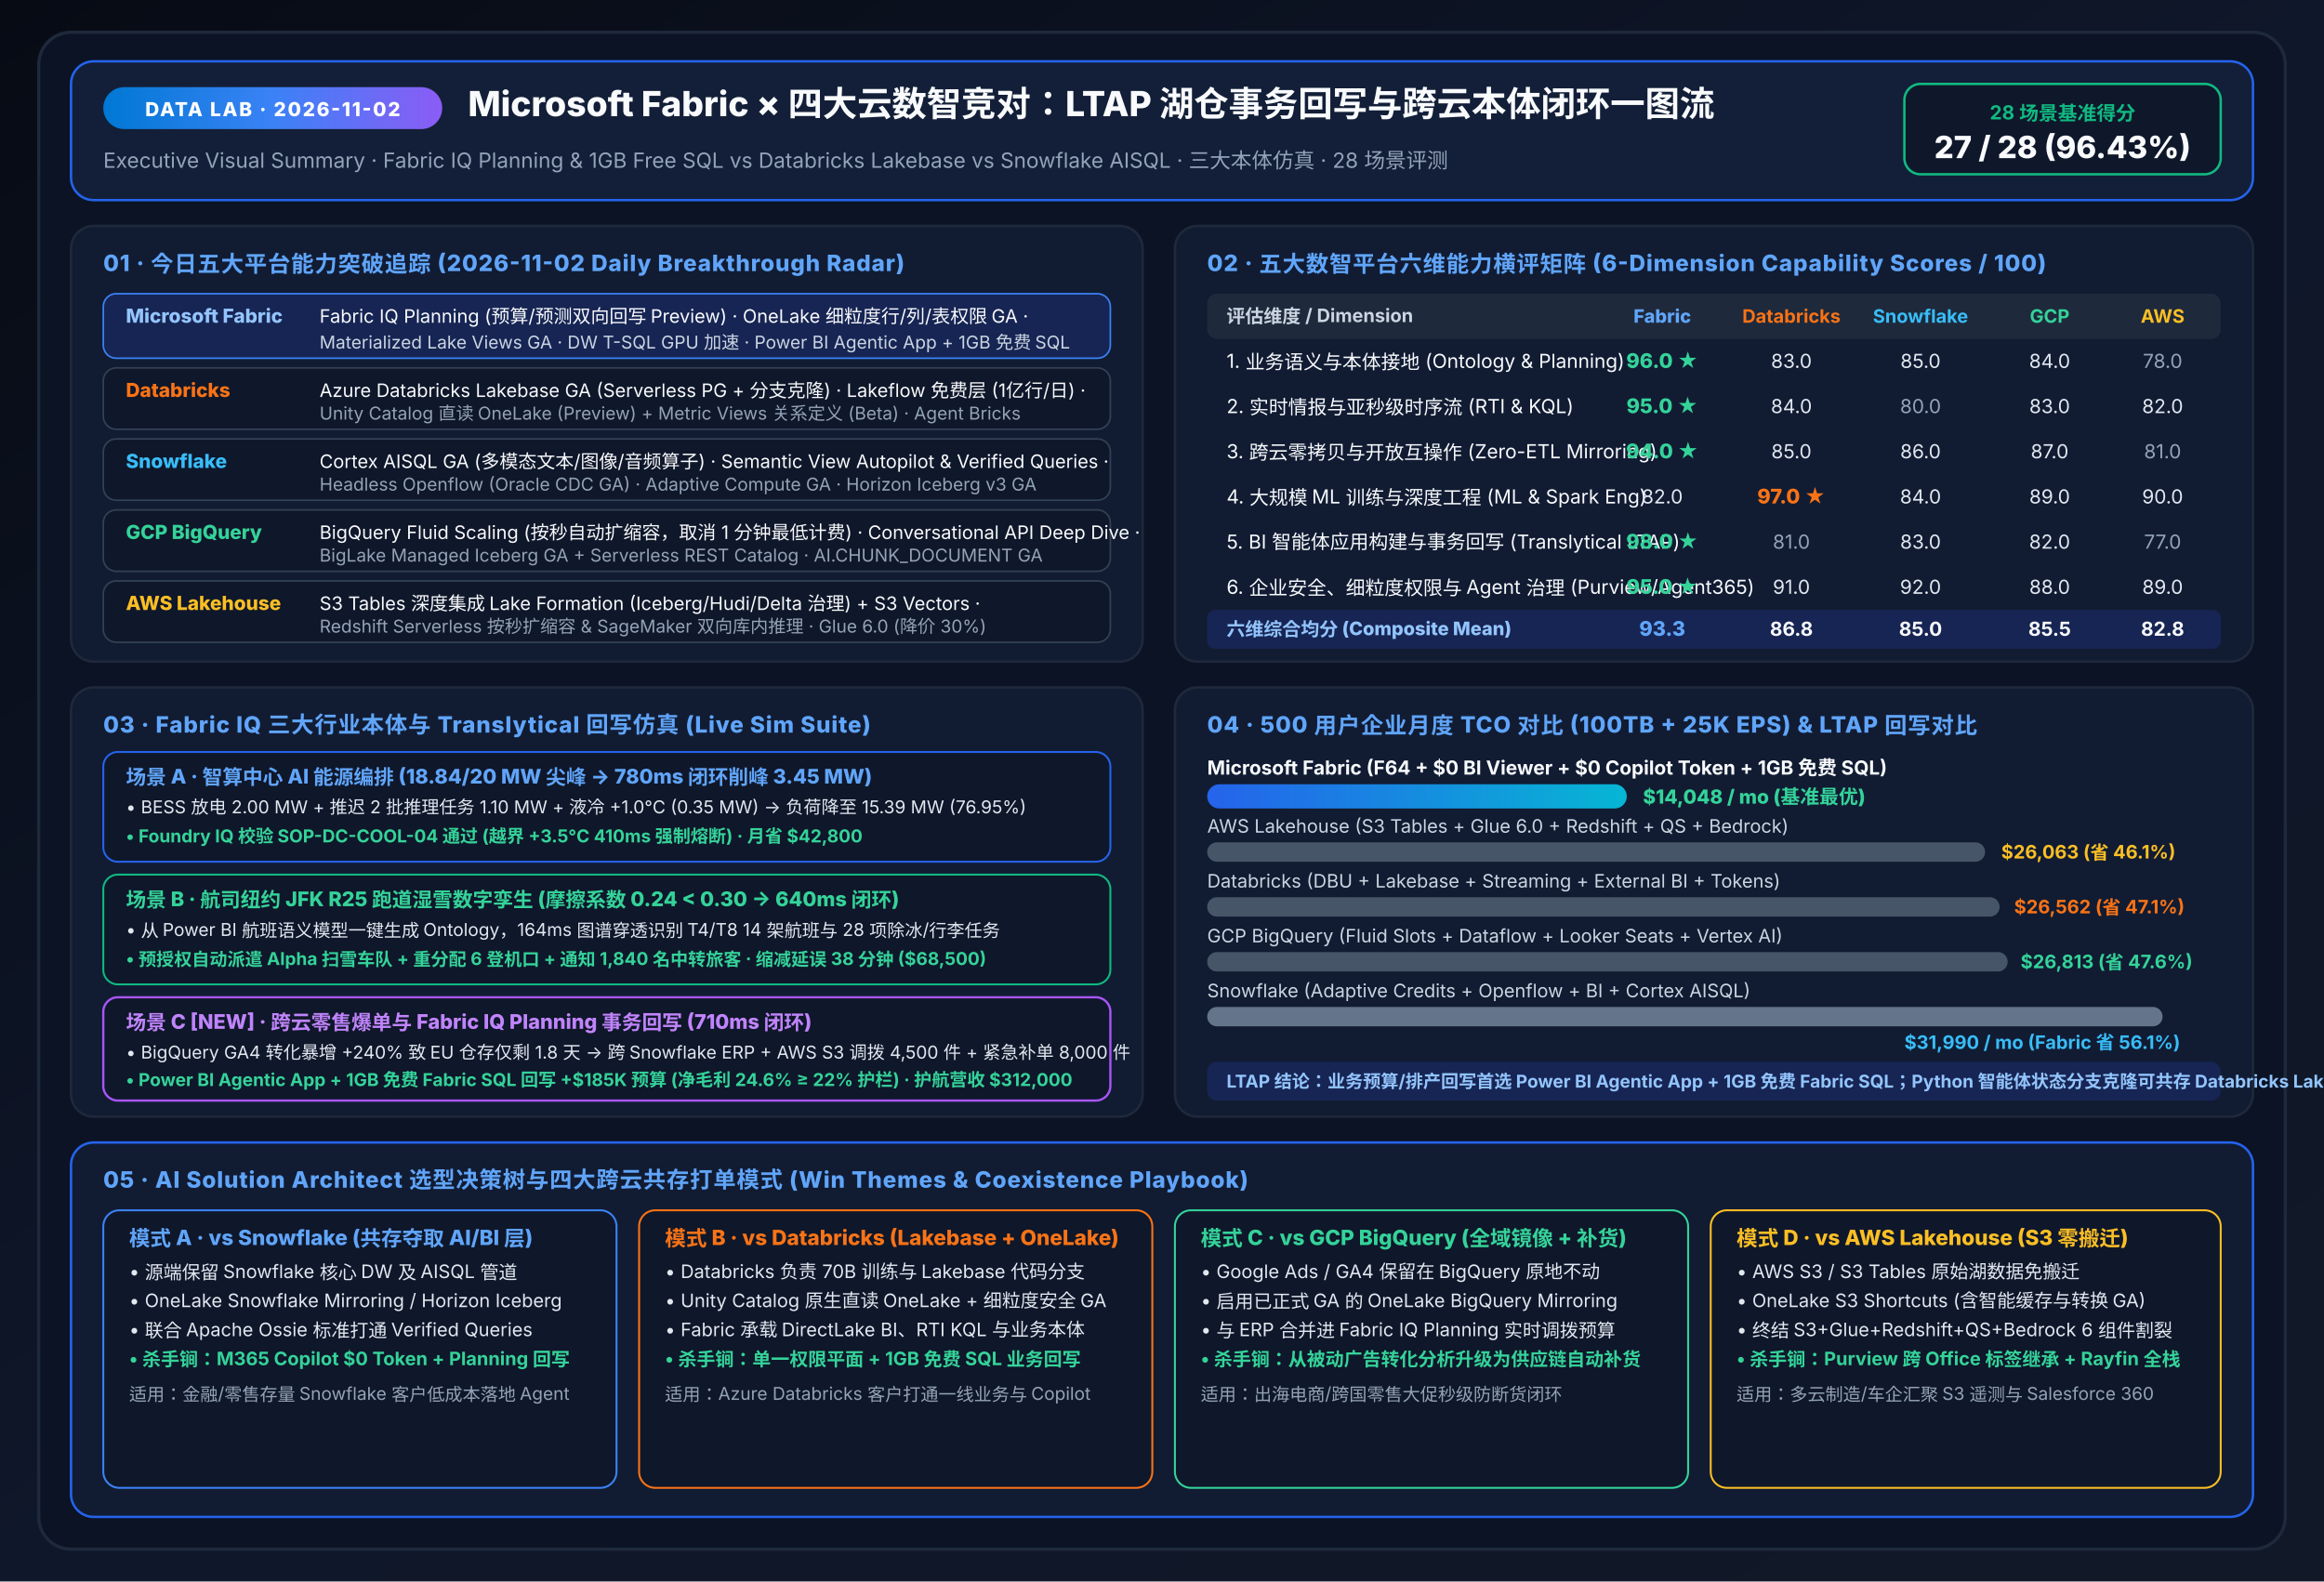
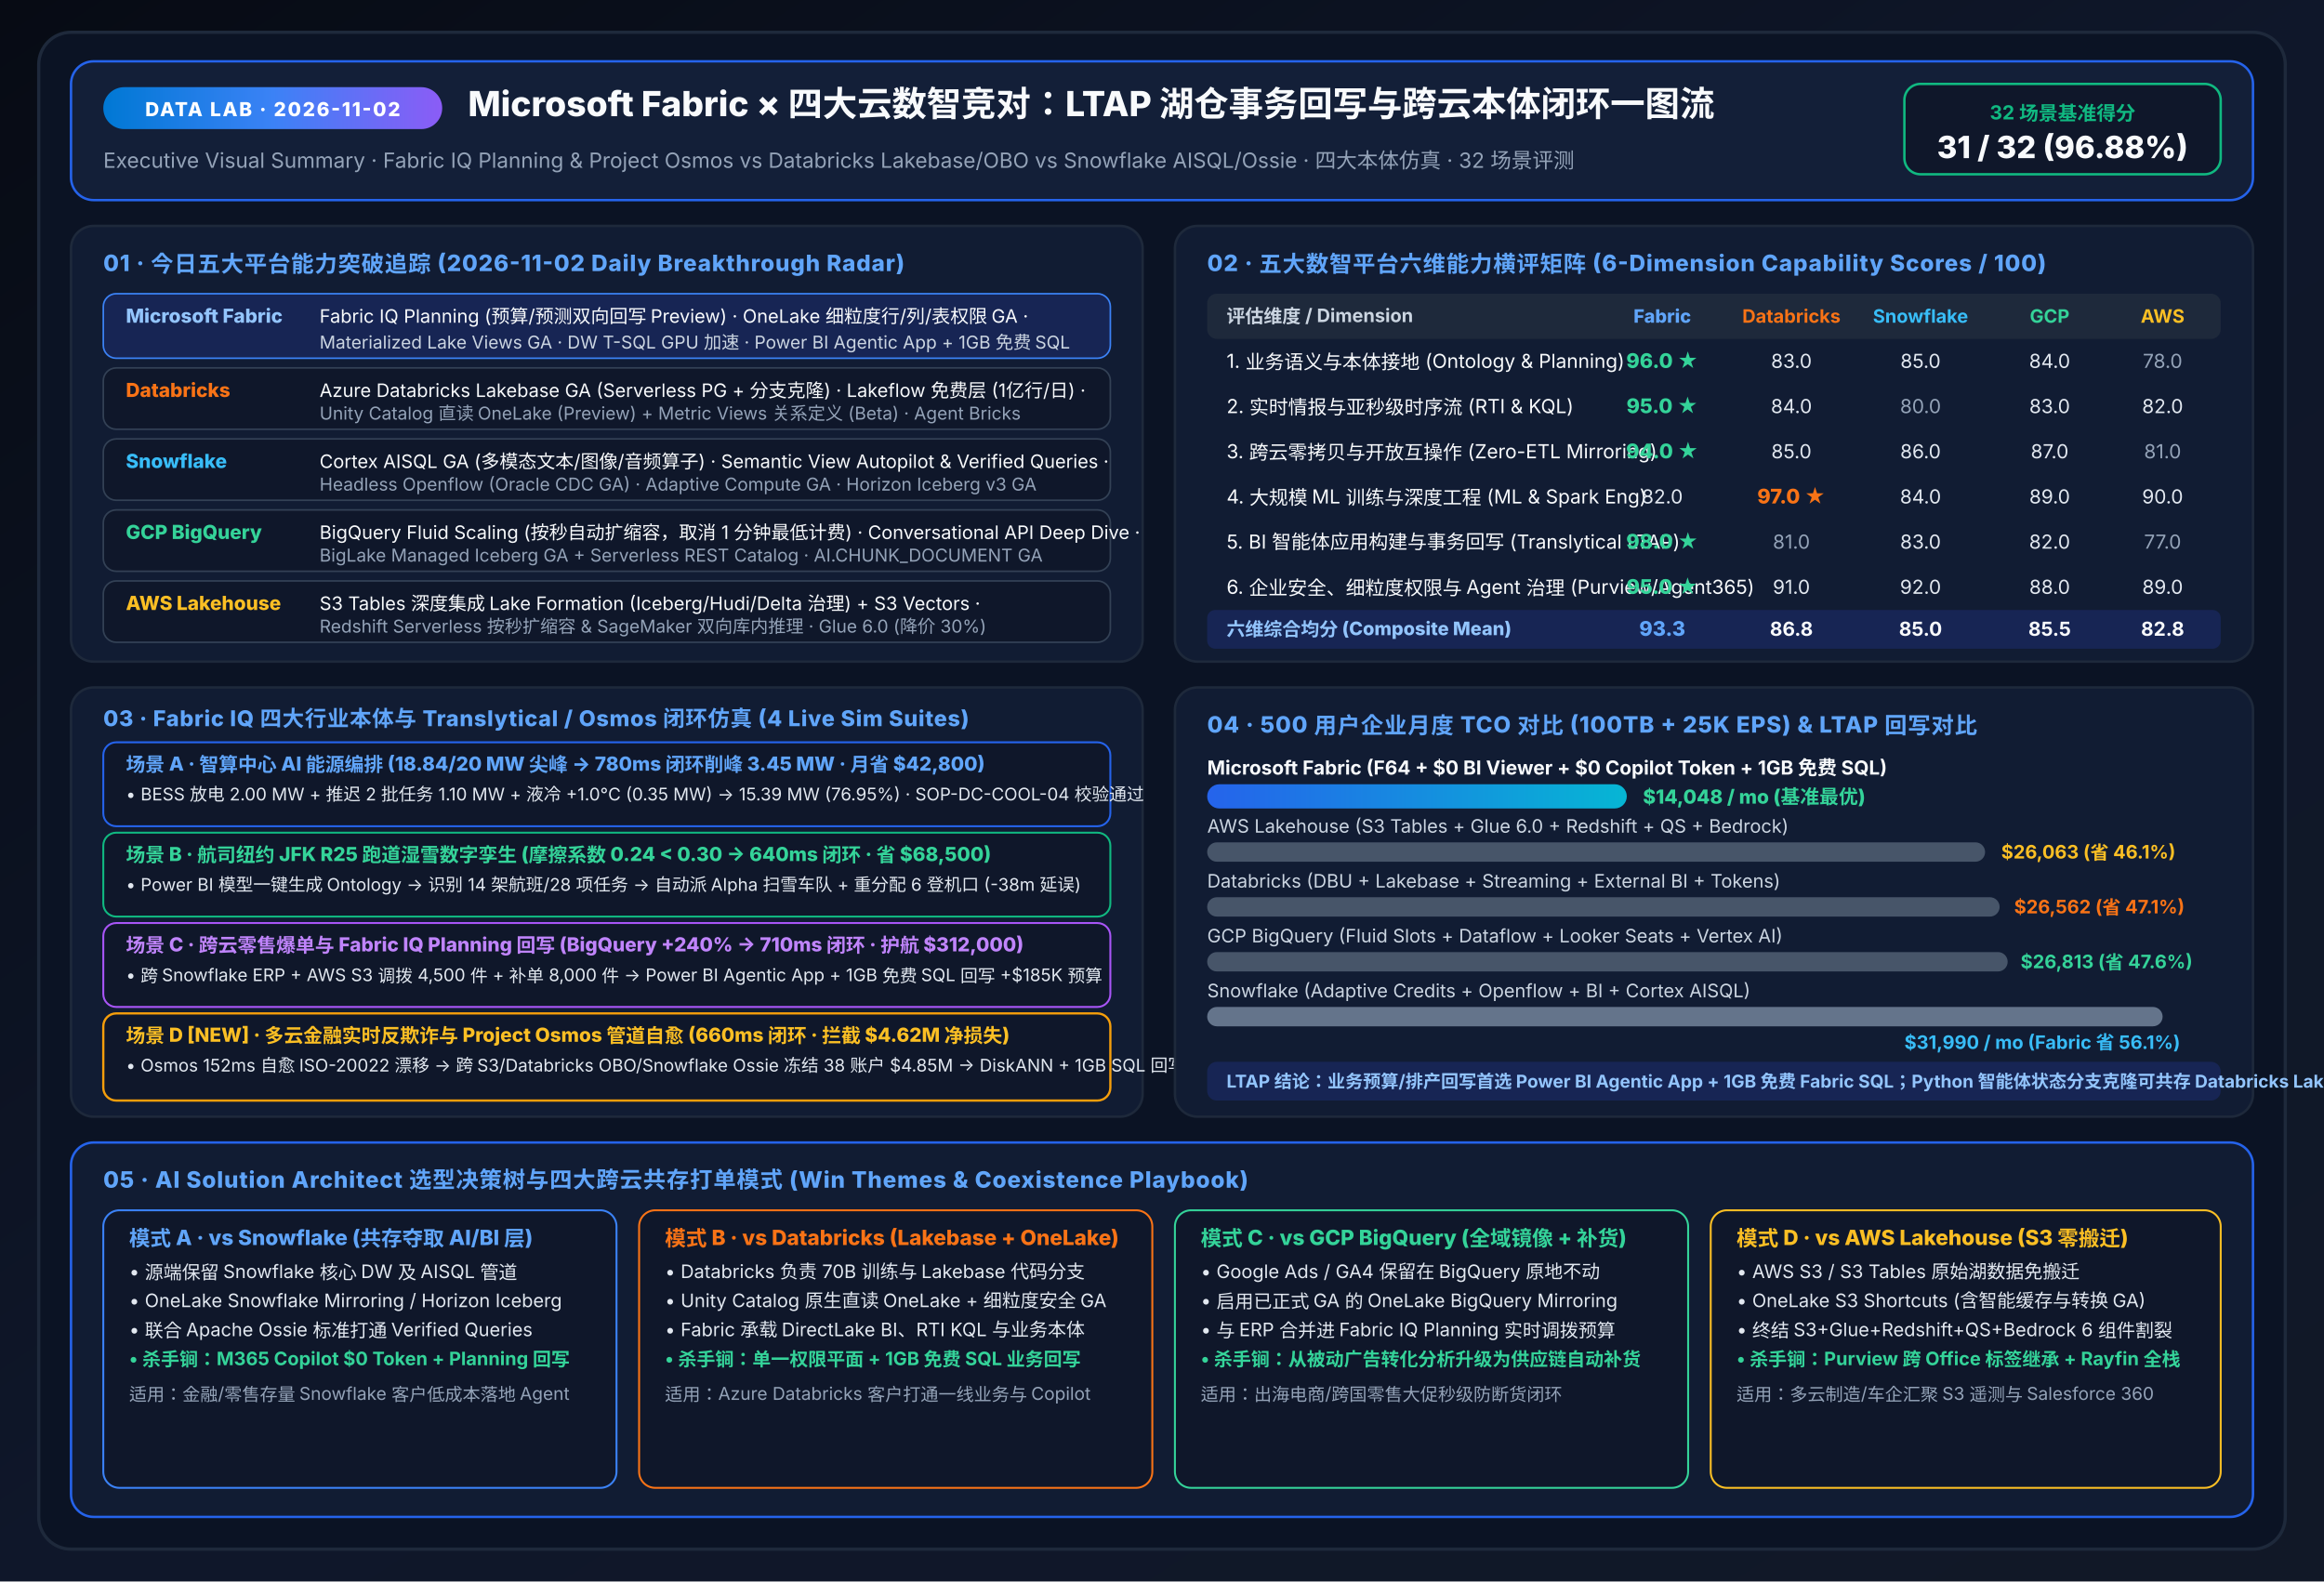
<svg xmlns="http://www.w3.org/2000/svg" viewBox="0 0 1440 980" width="1440" height="980" font-family="-apple-system, BlinkMacSystemFont, 'Segoe UI', 'PingFang SC', 'Microsoft YaHei', sans-serif">
  <defs>
    <linearGradient id="bgGrad" x1="0%" y1="0%" x2="100%" y2="100%">
      <stop offset="0%" stop-color="#070B14" />
      <stop offset="50%" stop-color="#0F172A" />
      <stop offset="100%" stop-color="#111827" />
    </linearGradient>
    <linearGradient id="accentGrad" x1="0%" y1="0%" x2="100%" y2="0%">
      <stop offset="0%" stop-color="#0078D4" />
      <stop offset="50%" stop-color="#3B82F6" />
      <stop offset="100%" stop-color="#8B5CF6" />
    </linearGradient>
    <linearGradient id="fabricBar" x1="0%" y1="0%" x2="100%" y2="0%">
      <stop offset="0%" stop-color="#2563EB" />
      <stop offset="100%" stop-color="#06B6D4" />
    </linearGradient>
  </defs>
  <rect width="1440" height="980" fill="url(#bgGrad)" />
  <rect x="24" y="20" width="1392" height="940" rx="20" fill="#0B1324" stroke="#1E293B" stroke-width="2" />
  <rect x="44" y="38" width="1352" height="86" rx="14" fill="#131F38" stroke="#2563EB" stroke-width="1.5" />
  <rect x="64" y="54" width="210" height="26" rx="13" fill="url(#accentGrad)" />
  <text x="169" y="72" fill="#FFFFFF" font-size="12" font-weight="800" text-anchor="middle" letter-spacing="1">DATA LAB · 2026-11-02</text>
  <text x="290" y="72" fill="#F8FAFC" font-size="21.5" font-weight="800">Microsoft Fabric × 四大云数智竞对：LTAP 湖仓事务回写与跨云本体闭环一图流</text>
-   <text x="64" y="104" fill="#94A3B8" font-size="13">Executive Visual Summary · Fabric IQ Planning &amp; 1GB Free SQL vs Databricks Lakebase vs Snowflake AISQL · 三大本体仿真 · 28 场景评测</text>
+   <text x="64" y="104" fill="#94A3B8" font-size="13">Executive Visual Summary · Fabric IQ Planning &amp; Project Osmos vs Databricks Lakebase/OBO vs Snowflake AISQL/Ossie · 四大本体仿真 · 32 场景评测</text>
  <rect x="1180" y="52" width="196" height="56" rx="10" fill="#0F172A" stroke="#10B981" stroke-width="1.5" />
-   <text x="1278" y="74" fill="#10B981" font-size="12" font-weight="700" text-anchor="middle">28 场景基准得分</text>
-   <text x="1278" y="98" fill="#F8FAFC" font-size="19" font-weight="800" text-anchor="middle">27 / 28 (96.43%)</text>
+   <text x="1278" y="74" fill="#10B981" font-size="12" font-weight="700" text-anchor="middle">32 场景基准得分</text>
+   <text x="1278" y="98" fill="#F8FAFC" font-size="19" font-weight="800" text-anchor="middle">31 / 32 (96.88%)</text>
  <rect x="44" y="140" width="664" height="270" rx="14" fill="#111C33" stroke="#1E293B" stroke-width="1.5" />
  <text x="64" y="168" fill="#60A5FA" font-size="14" font-weight="800" letter-spacing="0.5">01 · 今日五大平台能力突破追踪 (2026-11-02 Daily Breakthrough Radar)</text>
  <rect x="64" y="182" width="624" height="40" rx="8" fill="#172554" stroke="#3B82F6" stroke-width="1" />
  <text x="78" y="200" fill="#93C5FD" font-size="12" font-weight="800">Microsoft Fabric</text>
  <text x="198" y="200" fill="#F8FAFC" font-size="11.5">Fabric IQ Planning (预算/预测双向回写 Preview) · OneLake 细粒度行/列/表权限 GA ·</text>
  <text x="198" y="216" fill="#CBD5E1" font-size="11">Materialized Lake Views GA · DW T-SQL GPU 加速 · Power BI Agentic App + 1GB 免费 SQL</text>
  <rect x="64" y="228" width="624" height="38" rx="8" fill="#0F172A" stroke="#334155" stroke-width="1" />
  <text x="78" y="246" fill="#F97316" font-size="12" font-weight="800">Databricks</text>
  <text x="198" y="246" fill="#F8FAFC" font-size="11.5">Azure Databricks Lakebase GA (Serverless PG + 分支克隆) · Lakeflow 免费层 (1亿行/日) ·</text>
  <text x="198" y="260" fill="#94A3B8" font-size="11">Unity Catalog 直读 OneLake (Preview) + Metric Views 关系定义 (Beta) · Agent Bricks</text>
  <rect x="64" y="272" width="624" height="38" rx="8" fill="#0F172A" stroke="#334155" stroke-width="1" />
  <text x="78" y="290" fill="#38BDF8" font-size="12" font-weight="800">Snowflake</text>
  <text x="198" y="290" fill="#F8FAFC" font-size="11.5">Cortex AISQL GA (多模态文本/图像/音频算子) · Semantic View Autopilot &amp; Verified Queries ·</text>
  <text x="198" y="304" fill="#94A3B8" font-size="11">Headless Openflow (Oracle CDC GA) · Adaptive Compute GA · Horizon Iceberg v3 GA</text>
  <rect x="64" y="316" width="624" height="38" rx="8" fill="#0F172A" stroke="#334155" stroke-width="1" />
  <text x="78" y="334" fill="#34D399" font-size="12" font-weight="800">GCP BigQuery</text>
  <text x="198" y="334" fill="#F8FAFC" font-size="11.5">BigQuery Fluid Scaling (按秒自动扩缩容，取消 1 分钟最低计费) · Conversational API Deep Dive ·</text>
  <text x="198" y="348" fill="#94A3B8" font-size="11">BigLake Managed Iceberg GA + Serverless REST Catalog · AI.CHUNK_DOCUMENT GA</text>
  <rect x="64" y="360" width="624" height="38" rx="8" fill="#0F172A" stroke="#334155" stroke-width="1" />
  <text x="78" y="378" fill="#FBBF24" font-size="12" font-weight="800">AWS Lakehouse</text>
  <text x="198" y="378" fill="#F8FAFC" font-size="11.5">S3 Tables 深度集成 Lake Formation (Iceberg/Hudi/Delta 治理) + S3 Vectors ·</text>
  <text x="198" y="392" fill="#94A3B8" font-size="11">Redshift Serverless 按秒扩缩容 &amp; SageMaker 双向库内推理 · Glue 6.0 (降价 30%)</text>
  <rect x="728" y="140" width="668" height="270" rx="14" fill="#111C33" stroke="#1E293B" stroke-width="1.5" />
  <text x="748" y="168" fill="#60A5FA" font-size="14" font-weight="800" letter-spacing="0.5">02 · 五大数智平台六维能力横评矩阵 (6-Dimension Capability Scores / 100)</text>
  <rect x="748" y="182" width="628" height="28" rx="6" fill="#1E293B" />
  <text x="760" y="200" fill="#CBD5E1" font-size="11.5" font-weight="700">评估维度 / Dimension</text>
  <text x="1030" y="200" fill="#60A5FA" font-size="11.5" font-weight="800" text-anchor="middle">Fabric</text>
  <text x="1110" y="200" fill="#F97316" font-size="11.5" font-weight="700" text-anchor="middle">Databricks</text>
  <text x="1190" y="200" fill="#38BDF8" font-size="11.5" font-weight="700" text-anchor="middle">Snowflake</text>
  <text x="1270" y="200" fill="#34D399" font-size="11.5" font-weight="700" text-anchor="middle">GCP</text>
  <text x="1340" y="200" fill="#FBBF24" font-size="11.5" font-weight="700" text-anchor="middle">AWS</text>
  <text x="760" y="228" fill="#F8FAFC" font-size="12">1. 业务语义与本体接地 (Ontology &amp; Planning)</text>
  <text x="1030" y="228" fill="#34D399" font-size="12.5" font-weight="800" text-anchor="middle">96.0 ★</text>
  <text x="1110" y="228" fill="#E2E8F0" font-size="12" text-anchor="middle">83.0</text>
  <text x="1190" y="228" fill="#E2E8F0" font-size="12" text-anchor="middle">85.0</text>
  <text x="1270" y="228" fill="#E2E8F0" font-size="12" text-anchor="middle">84.0</text>
  <text x="1340" y="228" fill="#94A3B8" font-size="12" text-anchor="middle">78.0</text>
  <text x="760" y="256" fill="#F8FAFC" font-size="12">2. 实时情报与亚秒级时序流 (RTI &amp; KQL)</text>
  <text x="1030" y="256" fill="#34D399" font-size="12.5" font-weight="800" text-anchor="middle">95.0 ★</text>
  <text x="1110" y="256" fill="#E2E8F0" font-size="12" text-anchor="middle">84.0</text>
  <text x="1190" y="256" fill="#94A3B8" font-size="12" text-anchor="middle">80.0</text>
  <text x="1270" y="256" fill="#E2E8F0" font-size="12" text-anchor="middle">83.0</text>
  <text x="1340" y="256" fill="#E2E8F0" font-size="12" text-anchor="middle">82.0</text>
  <text x="760" y="284" fill="#F8FAFC" font-size="12">3. 跨云零拷贝与开放互操作 (Zero-ETL Mirroring)</text>
  <text x="1030" y="284" fill="#34D399" font-size="12.5" font-weight="800" text-anchor="middle">94.0 ★</text>
  <text x="1110" y="284" fill="#E2E8F0" font-size="12" text-anchor="middle">85.0</text>
  <text x="1190" y="284" fill="#E2E8F0" font-size="12" text-anchor="middle">86.0</text>
  <text x="1270" y="284" fill="#E2E8F0" font-size="12" text-anchor="middle">87.0</text>
  <text x="1340" y="284" fill="#94A3B8" font-size="12" text-anchor="middle">81.0</text>
  <text x="760" y="312" fill="#F8FAFC" font-size="12">4. 大规模 ML 训练与深度工程 (ML &amp; Spark Eng)</text>
  <text x="1030" y="312" fill="#E2E8F0" font-size="12" text-anchor="middle">82.0</text>
  <text x="1110" y="312" fill="#F97316" font-size="12.5" font-weight="800" text-anchor="middle">97.0 ★</text>
  <text x="1190" y="312" fill="#E2E8F0" font-size="12" text-anchor="middle">84.0</text>
  <text x="1270" y="312" fill="#E2E8F0" font-size="12" text-anchor="middle">89.0</text>
  <text x="1340" y="312" fill="#E2E8F0" font-size="12" text-anchor="middle">90.0</text>
  <text x="760" y="340" fill="#F8FAFC" font-size="12">5. BI 智能体应用构建与事务回写 (Translytical LTAP)</text>
  <text x="1030" y="340" fill="#34D399" font-size="12.5" font-weight="800" text-anchor="middle">98.0 ★</text>
  <text x="1110" y="340" fill="#94A3B8" font-size="12" text-anchor="middle">81.0</text>
  <text x="1190" y="340" fill="#E2E8F0" font-size="12" text-anchor="middle">83.0</text>
  <text x="1270" y="340" fill="#E2E8F0" font-size="12" text-anchor="middle">82.0</text>
  <text x="1340" y="340" fill="#94A3B8" font-size="12" text-anchor="middle">77.0</text>
  <text x="760" y="368" fill="#F8FAFC" font-size="12">6. 企业安全、细粒度权限与 Agent 治理 (Purview/Agent365)</text>
  <text x="1030" y="368" fill="#34D399" font-size="12.5" font-weight="800" text-anchor="middle">95.0 ★</text>
  <text x="1110" y="368" fill="#E2E8F0" font-size="12" text-anchor="middle">91.0</text>
  <text x="1190" y="368" fill="#E2E8F0" font-size="12" text-anchor="middle">92.0</text>
  <text x="1270" y="368" fill="#E2E8F0" font-size="12" text-anchor="middle">88.0</text>
  <text x="1340" y="368" fill="#E2E8F0" font-size="12" text-anchor="middle">89.0</text>
  <rect x="748" y="378" width="628" height="24" rx="5" fill="#172554" />
  <text x="760" y="394" fill="#93C5FD" font-size="11.5" font-weight="800">六维综合均分 (Composite Mean)</text>
  <text x="1030" y="394" fill="#60A5FA" font-size="12.5" font-weight="800" text-anchor="middle">93.3</text>
  <text x="1110" y="394" fill="#F8FAFC" font-size="12" font-weight="700" text-anchor="middle">86.8</text>
  <text x="1190" y="394" fill="#F8FAFC" font-size="12" font-weight="700" text-anchor="middle">85.0</text>
  <text x="1270" y="394" fill="#F8FAFC" font-size="12" font-weight="700" text-anchor="middle">85.5</text>
  <text x="1340" y="394" fill="#F8FAFC" font-size="12" font-weight="700" text-anchor="middle">82.8</text>
  <rect x="44" y="426" width="664" height="266" rx="14" fill="#111C33" stroke="#1E293B" stroke-width="1.5" />
-   <text x="64" y="454" fill="#60A5FA" font-size="14" font-weight="800" letter-spacing="0.5">03 · Fabric IQ 三大行业本体与 Translytical 回写仿真 (Live Sim Suite)</text>
-   <rect x="64" y="466" width="624" height="68" rx="9" fill="#0F172A" stroke="#2563EB" stroke-width="1.2" />
-   <text x="78" y="486" fill="#60A5FA" font-size="12.5" font-weight="800">场景 A · 智算中心 AI 能源编排 (18.84/20 MW 尖峰 → 780ms 闭环削峰 3.45 MW)</text>
-   <text x="78" y="504" fill="#E2E8F0" font-size="11">• BESS 放电 2.00 MW + 推迟 2 批推理任务 1.10 MW + 液冷 +1.0°C (0.35 MW) → 负荷降至 15.39 MW (76.95%)</text>
-   <text x="78" y="522" fill="#34D399" font-size="11" font-weight="700">• Foundry IQ 校验 SOP-DC-COOL-04 通过 (越界 +3.5°C 410ms 强制熔断) · 月省 $42,800</text>
-   <rect x="64" y="542" width="624" height="68" rx="9" fill="#0F172A" stroke="#10B981" stroke-width="1.2" />
-   <text x="78" y="562" fill="#34D399" font-size="12.5" font-weight="800">场景 B · 航司纽约 JFK R25 跑道湿雪数字孪生 (摩擦系数 0.24 &lt; 0.30 → 640ms 闭环)</text>
-   <text x="78" y="580" fill="#E2E8F0" font-size="11">• 从 Power BI 航班语义模型一键生成 Ontology，164ms 图谱穿透识别 T4/T8 14 架航班与 28 项除冰/行李任务</text>
-   <text x="78" y="598" fill="#34D399" font-size="11" font-weight="700">• 预授权自动派遣 Alpha 扫雪车队 + 重分配 6 登机口 + 通知 1,840 名中转旅客 · 缩减延误 38 分钟 ($68,500)</text>
-   <rect x="64" y="618" width="624" height="64" rx="9" fill="#0F172A" stroke="#A855F7" stroke-width="1.4" />
-   <text x="78" y="638" fill="#C084FC" font-size="12.5" font-weight="800">场景 C [NEW] · 跨云零售爆单与 Fabric IQ Planning 事务回写 (710ms 闭环)</text>
-   <text x="78" y="656" fill="#E2E8F0" font-size="11">• BigQuery GA4 转化暴增 +240% 致 EU 仓存仅剩 1.8 天 → 跨 Snowflake ERP + AWS S3 调拨 4,500 件 + 紧急补单 8,000 件</text>
-   <text x="78" y="673" fill="#34D399" font-size="11" font-weight="700">• Power BI Agentic App + 1GB 免费 Fabric SQL 回写 +$185K 预算 (净毛利 24.6% ≥ 22% 护栏) · 护航营收 $312,000</text>
+   <text x="64" y="450" fill="#60A5FA" font-size="13.5" font-weight="800" letter-spacing="0.4">03 · Fabric IQ 四大行业本体与 Translytical / Osmos 闭环仿真 (4 Live Sim Suites)</text>
+   <rect x="64" y="460" width="624" height="52" rx="8" fill="#0F172A" stroke="#2563EB" stroke-width="1.2" />
+   <text x="78" y="478" fill="#60A5FA" font-size="12" font-weight="800">场景 A · 智算中心 AI 能源编排 (18.84/20 MW 尖峰 → 780ms 闭环削峰 3.45 MW · 月省 $42,800)</text>
+   <text x="78" y="496" fill="#E2E8F0" font-size="10.8">• BESS 放电 2.00 MW + 推迟 2 批任务 1.10 MW + 液冷 +1.0°C (0.35 MW) → 15.39 MW (76.95%) · SOP-DC-COOL-04 校验通过</text>
+   <rect x="64" y="516" width="624" height="52" rx="8" fill="#0F172A" stroke="#10B981" stroke-width="1.2" />
+   <text x="78" y="534" fill="#34D399" font-size="12" font-weight="800">场景 B · 航司纽约 JFK R25 跑道湿雪数字孪生 (摩擦系数 0.24 &lt; 0.30 → 640ms 闭环 · 省 $68,500)</text>
+   <text x="78" y="552" fill="#E2E8F0" font-size="10.8">• Power BI 模型一键生成 Ontology → 识别 14 架航班/28 项任务 → 自动派 Alpha 扫雪车队 + 重分配 6 登机口 (-38m 延误)</text>
+   <rect x="64" y="572" width="624" height="52" rx="8" fill="#0F172A" stroke="#A855F7" stroke-width="1.2" />
+   <text x="78" y="590" fill="#C084FC" font-size="12" font-weight="800">场景 C · 跨云零售爆单与 Fabric IQ Planning 回写 (BigQuery +240% → 710ms 闭环 · 护航 $312,000)</text>
+   <text x="78" y="608" fill="#E2E8F0" font-size="10.8">• 跨 Snowflake ERP + AWS S3 调拨 4,500 件 + 补单 8,000 件 → Power BI Agentic App + 1GB 免费 SQL 回写 +$185K 预算</text>
+   <rect x="64" y="628" width="624" height="54" rx="8" fill="#0F172A" stroke="#F59E0B" stroke-width="1.4" />
+   <text x="78" y="646" fill="#FBBF24" font-size="12" font-weight="800">场景 D [NEW] · 多云金融实时反欺诈与 Project Osmos 管道自愈 (660ms 闭环 · 拦截 $4.62M 净损失)</text>
+   <text x="78" y="664" fill="#E2E8F0" font-size="10.8">• Osmos 152ms 自愈 ISO-20022 漂移 → 跨 S3/Databricks OBO/Snowflake Ossie 冻结 38 账户 $4.85M → DiskANN + 1GB SQL 回写</text>
  <rect x="728" y="426" width="668" height="266" rx="14" fill="#111C33" stroke="#1E293B" stroke-width="1.5" />
  <text x="748" y="454" fill="#60A5FA" font-size="14" font-weight="800" letter-spacing="0.5">04 · 500 用户企业月度 TCO 对比 (100TB + 25K EPS) &amp; LTAP 回写对比</text>
  <text x="748" y="480" fill="#F8FAFC" font-size="12" font-weight="700">Microsoft Fabric (F64 + $0 BI Viewer + $0 Copilot Token + 1GB 免费 SQL)</text>
  <rect x="748" y="486" width="260" height="15" rx="7.5" fill="url(#fabricBar)" />
  <text x="1018" y="498" fill="#34D399" font-size="12" font-weight="800">$14,048 / mo (基准最优)</text>
  <text x="748" y="516" fill="#CBD5E1" font-size="11.5">AWS Lakehouse (S3 Tables + Glue 6.0 + Redshift + QS + Bedrock)</text>
  <rect x="748" y="522" width="482" height="12" rx="6" fill="#475569" />
  <text x="1240" y="532" fill="#FBBF24" font-size="11.5" font-weight="700">$26,063 (省 46.1%)</text>
  <text x="748" y="550" fill="#CBD5E1" font-size="11.5">Databricks (DBU + Lakebase + Streaming + External BI + Tokens)</text>
  <rect x="748" y="556" width="491" height="12" rx="6" fill="#475569" />
  <text x="1248" y="566" fill="#F97316" font-size="11.5" font-weight="700">$26,562 (省 47.1%)</text>
  <text x="748" y="584" fill="#CBD5E1" font-size="11.5">GCP BigQuery (Fluid Slots + Dataflow + Looker Seats + Vertex AI)</text>
  <rect x="748" y="590" width="496" height="12" rx="6" fill="#475569" />
  <text x="1252" y="600" fill="#34D399" font-size="11.5" font-weight="700">$26,813 (省 47.6%)</text>
  <text x="748" y="618" fill="#CBD5E1" font-size="11.5">Snowflake (Adaptive Credits + Openflow + BI + Cortex AISQL)</text>
  <rect x="748" y="624" width="592" height="12" rx="6" fill="#64748B" />
  <text x="1180" y="650" fill="#38BDF8" font-size="11.5" font-weight="700">$31,990 / mo (Fabric 省 56.1%)</text>
  <rect x="748" y="658" width="628" height="24" rx="6" fill="#172554" />
  <text x="760" y="674" fill="#93C5FD" font-size="11" font-weight="700">LTAP 结论：业务预算/排产回写首选 Power BI Agentic App + 1GB 免费 Fabric SQL；Python 智能体状态分支克隆可共存 Databricks Lakebase</text>
  <rect x="44" y="708" width="1352" height="232" rx="14" fill="#111C33" stroke="#2563EB" stroke-width="1.5" />
  <text x="64" y="736" fill="#60A5FA" font-size="14" font-weight="800" letter-spacing="0.5">05 · AI Solution Architect 选型决策树与四大跨云共存打单模式 (Win Themes &amp; Coexistence Playbook)</text>
  <rect x="64" y="750" width="318" height="172" rx="10" fill="#0F172A" stroke="#3B82F6" stroke-width="1.2" />
  <text x="80" y="772" fill="#60A5FA" font-size="13" font-weight="800">模式 A · vs Snowflake (共存夺取 AI/BI 层)</text>
  <text x="80" y="792" fill="#E2E8F0" font-size="11.5">• 源端保留 Snowflake 核心 DW 及 AISQL 管道</text>
  <text x="80" y="810" fill="#E2E8F0" font-size="11.5">• OneLake Snowflake Mirroring / Horizon Iceberg</text>
  <text x="80" y="828" fill="#E2E8F0" font-size="11.5">• 联合 Apache Ossie 标准打通 Verified Queries</text>
  <text x="80" y="846" fill="#34D399" font-size="11.5" font-weight="700">• 杀手锏：M365 Copilot $0 Token + Planning 回写</text>
  <text x="80" y="868" fill="#94A3B8" font-size="11">适用：金融/零售存量 Snowflake 客户低成本落地 Agent</text>
  <rect x="396" y="750" width="318" height="172" rx="10" fill="#0F172A" stroke="#F97316" stroke-width="1.2" />
  <text x="412" y="772" fill="#F97316" font-size="13" font-weight="800">模式 B · vs Databricks (Lakebase + OneLake)</text>
  <text x="412" y="792" fill="#E2E8F0" font-size="11.5">• Databricks 负责 70B 训练与 Lakebase 代码分支</text>
  <text x="412" y="810" fill="#E2E8F0" font-size="11.5">• Unity Catalog 原生直读 OneLake + 细粒度安全 GA</text>
  <text x="412" y="828" fill="#E2E8F0" font-size="11.5">• Fabric 承载 DirectLake BI、RTI KQL 与业务本体</text>
  <text x="412" y="846" fill="#34D399" font-size="11.5" font-weight="700">• 杀手锏：单一权限平面 + 1GB 免费 SQL 业务回写</text>
  <text x="412" y="868" fill="#94A3B8" font-size="11">适用：Azure Databricks 客户打通一线业务与 Copilot</text>
  <rect x="728" y="750" width="318" height="172" rx="10" fill="#0F172A" stroke="#34D399" stroke-width="1.2" />
  <text x="744" y="772" fill="#34D399" font-size="13" font-weight="800">模式 C · vs GCP BigQuery (全域镜像 + 补货)</text>
  <text x="744" y="792" fill="#E2E8F0" font-size="11.5">• Google Ads / GA4 保留在 BigQuery 原地不动</text>
  <text x="744" y="810" fill="#E2E8F0" font-size="11.5">• 启用已正式 GA 的 OneLake BigQuery Mirroring</text>
  <text x="744" y="828" fill="#E2E8F0" font-size="11.5">• 与 ERP 合并进 Fabric IQ Planning 实时调拨预算</text>
  <text x="744" y="846" fill="#34D399" font-size="11.5" font-weight="700">• 杀手锏：从被动广告转化分析升级为供应链自动补货</text>
  <text x="744" y="868" fill="#94A3B8" font-size="11">适用：出海电商/跨国零售大促秒级防断货闭环</text>
  <rect x="1060" y="750" width="316" height="172" rx="10" fill="#0F172A" stroke="#FBBF24" stroke-width="1.2" />
  <text x="1076" y="772" fill="#FBBF24" font-size="13" font-weight="800">模式 D · vs AWS Lakehouse (S3 零搬迁)</text>
  <text x="1076" y="792" fill="#E2E8F0" font-size="11.5">• AWS S3 / S3 Tables 原始湖数据免搬迁</text>
  <text x="1076" y="810" fill="#E2E8F0" font-size="11.5">• OneLake S3 Shortcuts (含智能缓存与转换 GA)</text>
  <text x="1076" y="828" fill="#E2E8F0" font-size="11.5">• 终结 S3+Glue+Redshift+QS+Bedrock 6 组件割裂</text>
  <text x="1076" y="846" fill="#34D399" font-size="11.5" font-weight="700">• 杀手锏：Purview 跨 Office 标签继承 + Rayfin 全栈</text>
  <text x="1076" y="868" fill="#94A3B8" font-size="11">适用：多云制造/车企汇聚 S3 遥测与 Salesforce 360</text>
</svg>
